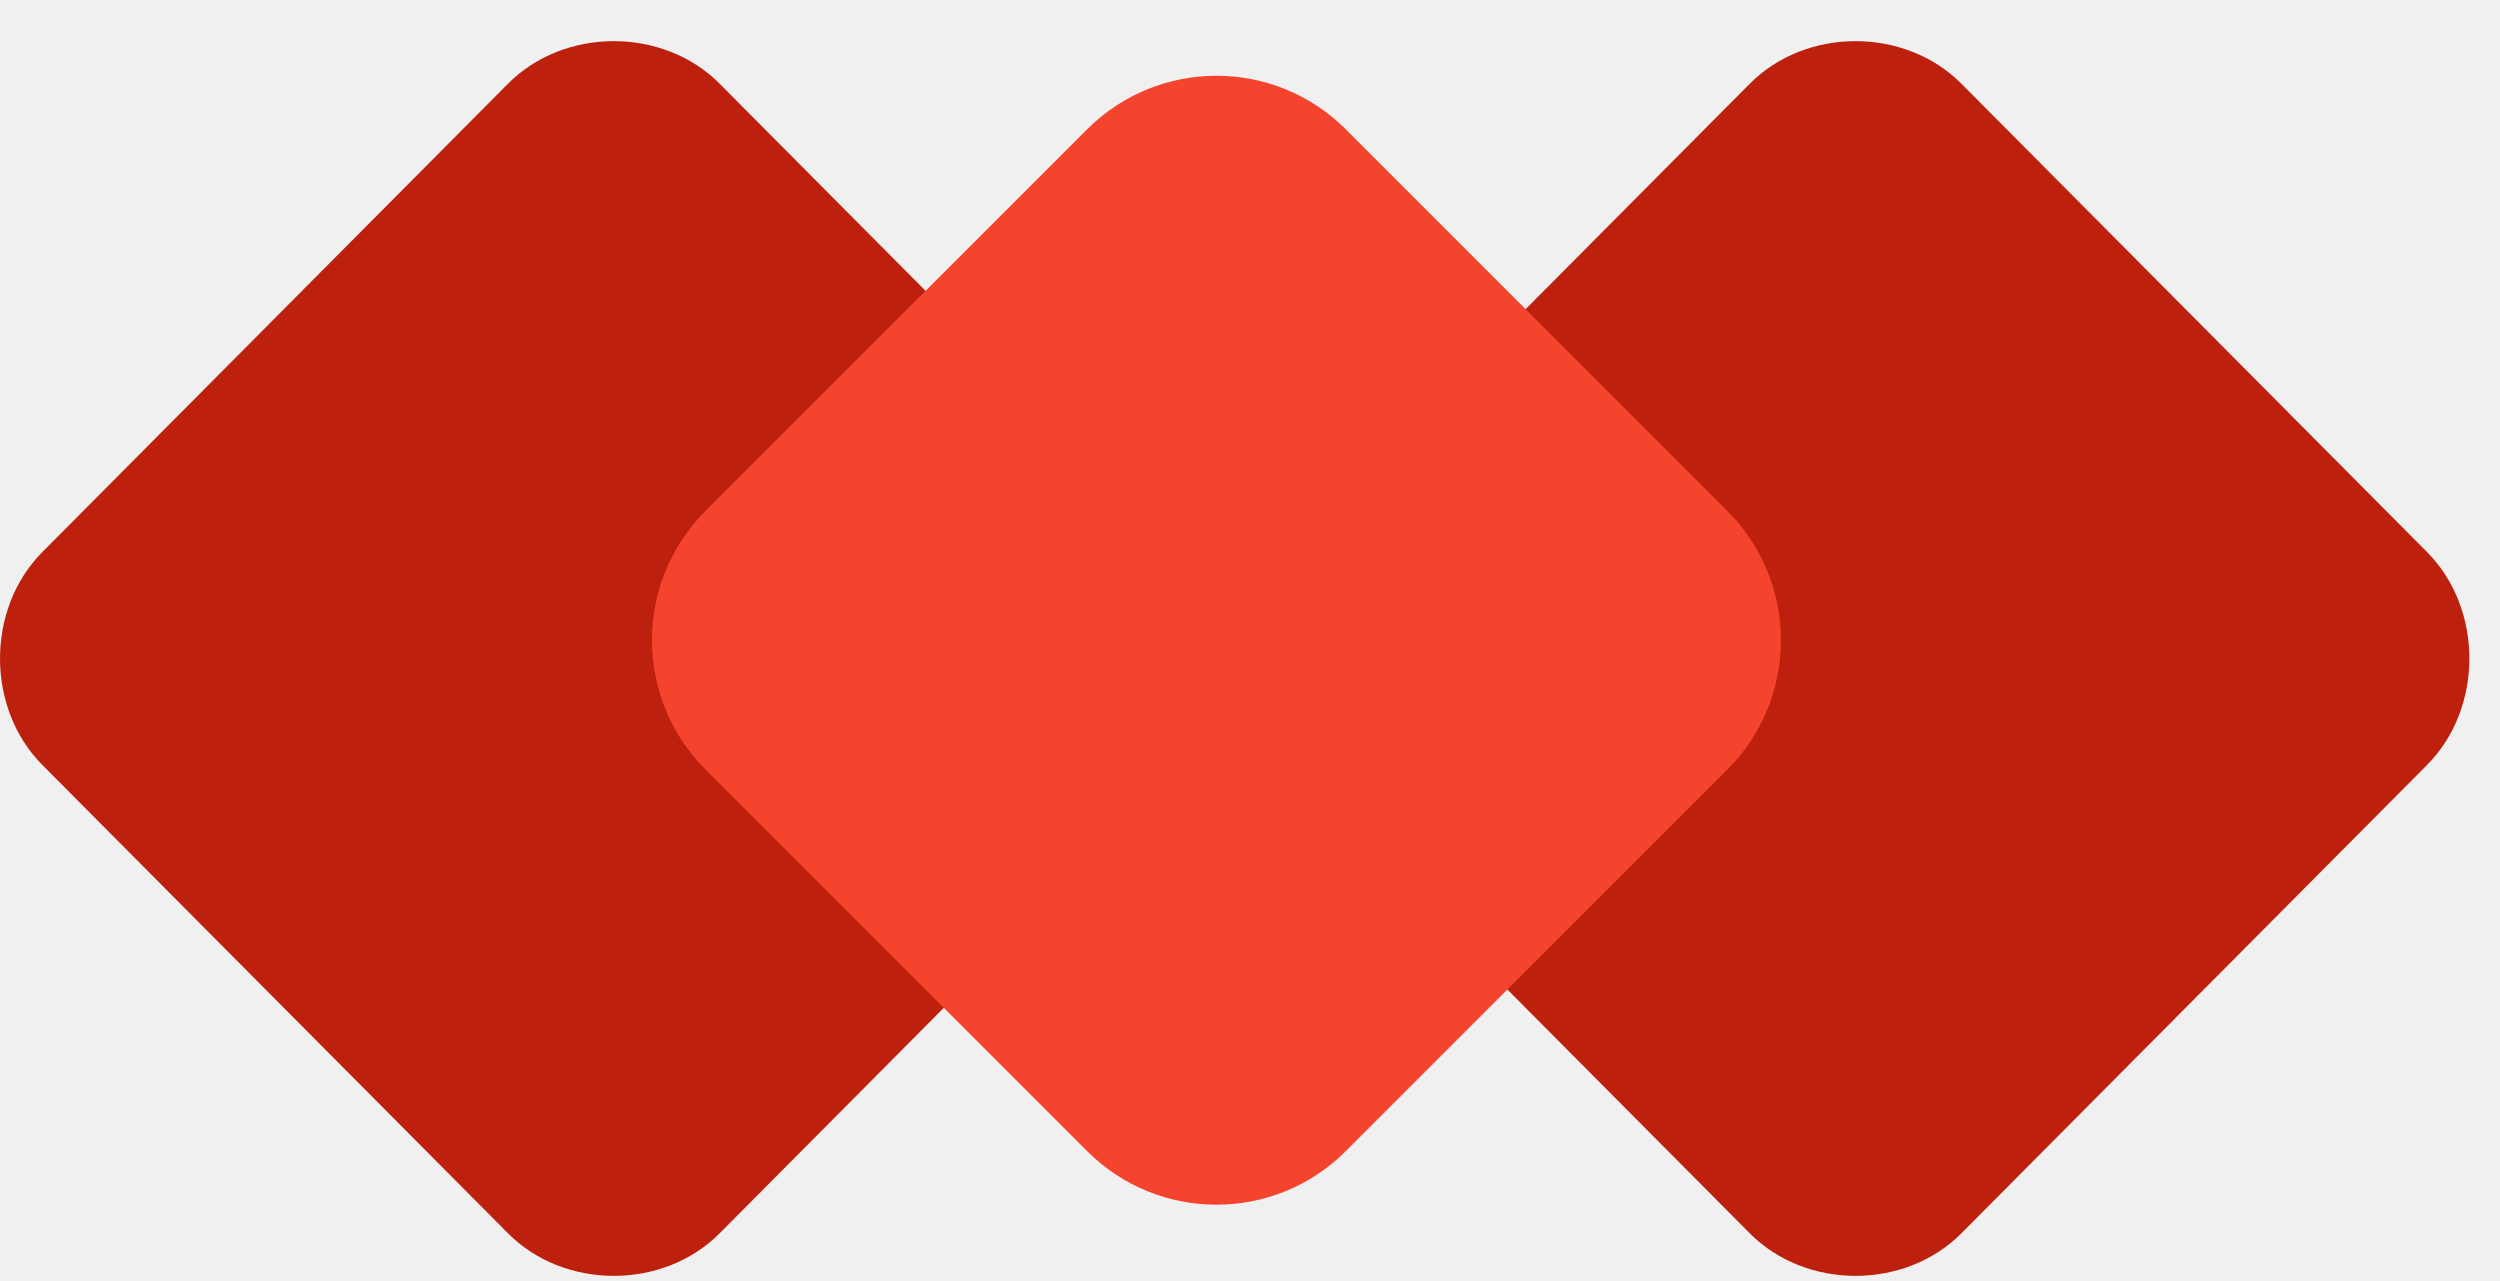
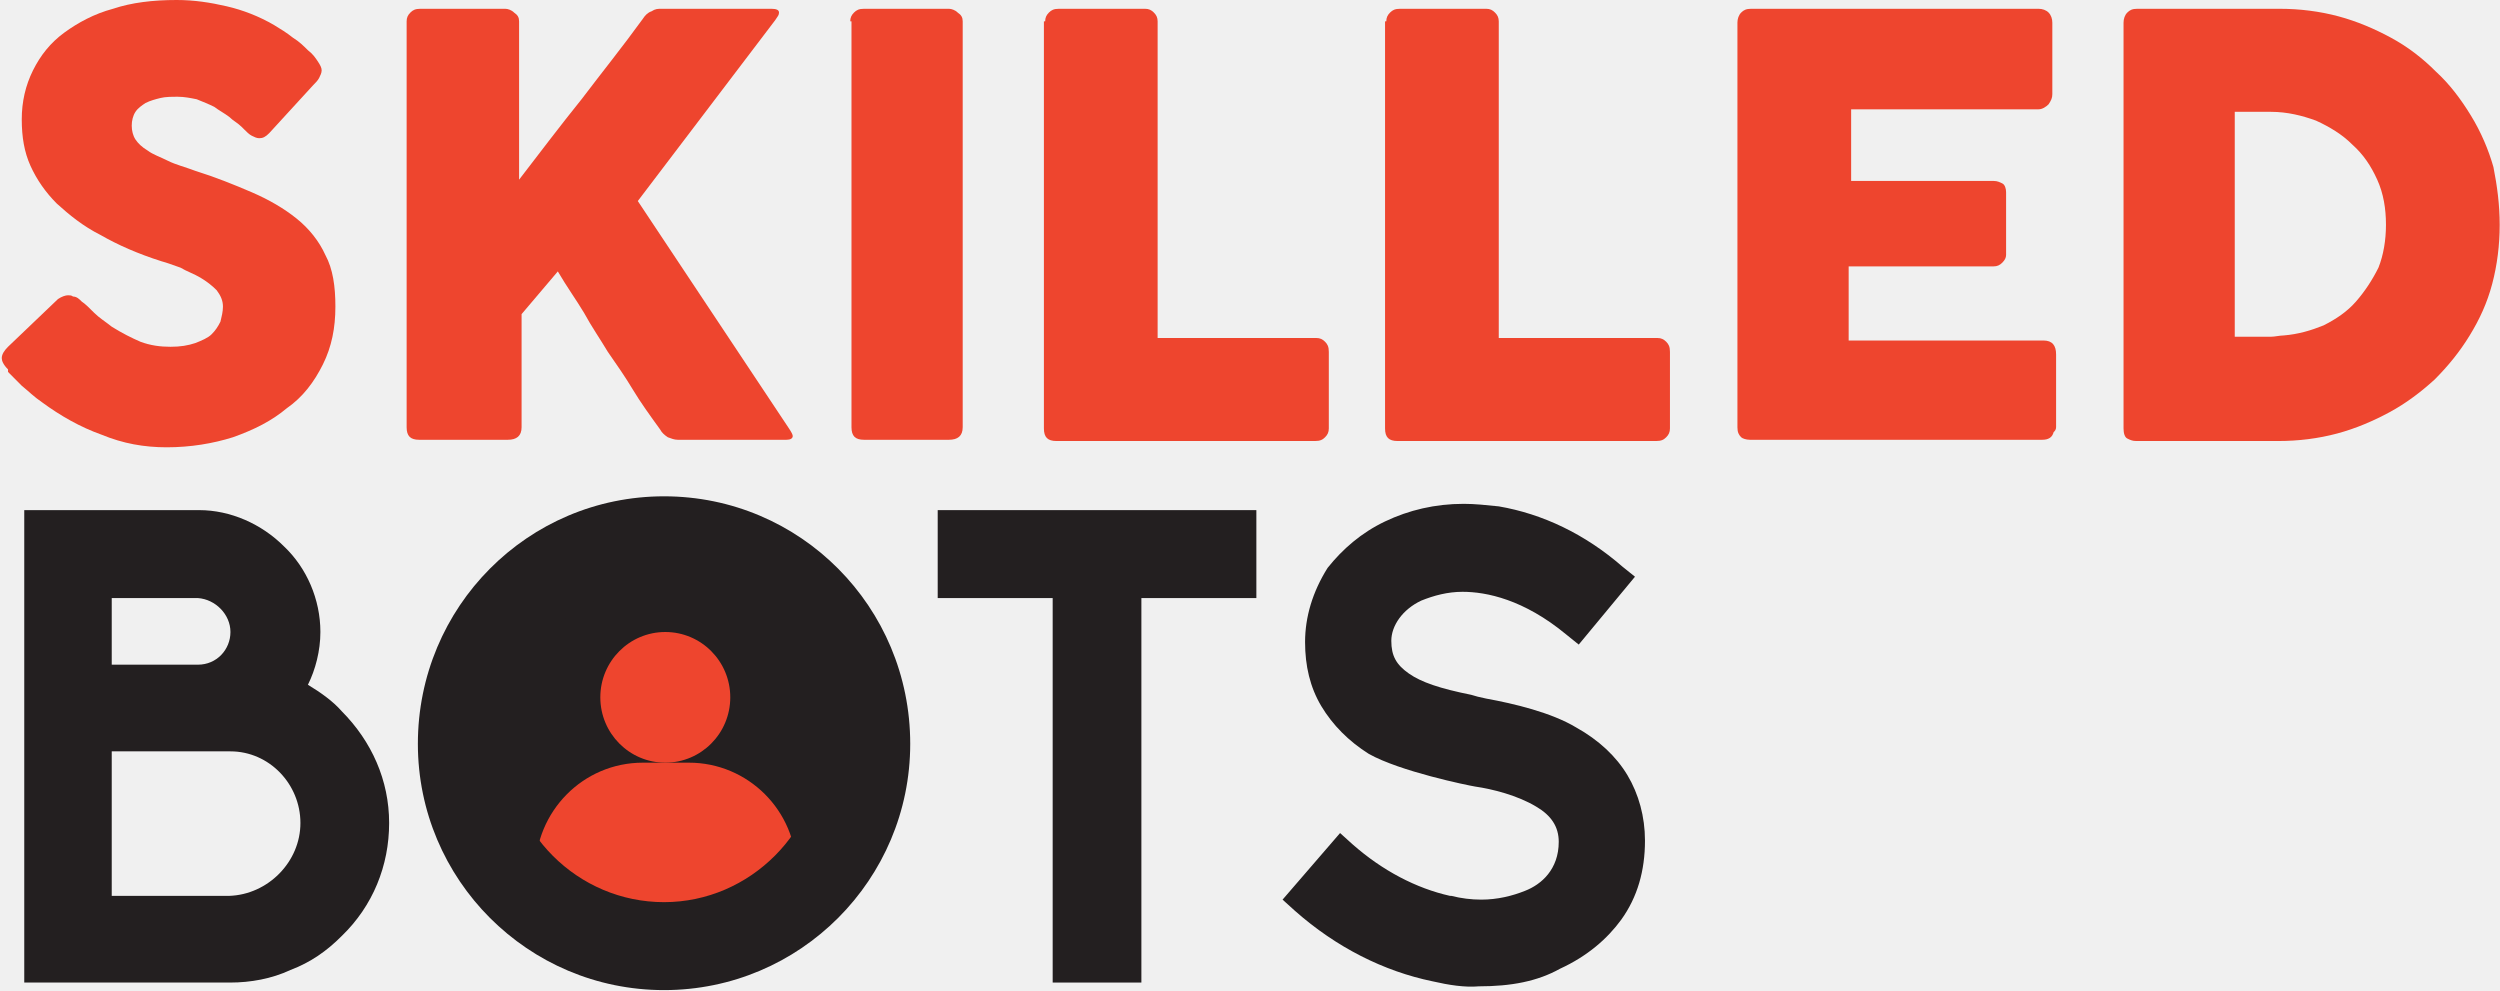
- <svg xmlns="http://www.w3.org/2000/svg" width="41" height="21" viewBox="0 0 41 21" fill="none">
-   <path d="M18.513 13.476L11.802 20.226C10.877 21.157 9.257 21.157 8.331 20.226L0.694 12.545C-0.231 11.614 -0.231 9.985 0.694 9.054L8.331 1.373C9.257 0.442 10.877 0.442 11.802 1.373L18.513 8.123C19.439 9.054 21.059 9.054 21.985 8.123L28.696 1.373C29.621 0.442 31.241 0.442 32.167 1.373L39.804 9.054C40.729 9.985 40.729 11.614 39.804 12.545L32.167 20.226C31.241 21.157 29.621 21.157 28.696 20.226L21.985 13.476C20.943 12.545 19.439 12.545 18.513 13.476Z" fill="#BD200D" />
-   <rect x="9.45" y="10.5" width="14.849" height="14.849" rx="3" transform="rotate(-45 9.44971 10.5)" fill="#F4442E" />
+ <svg xmlns="http://www.w3.org/2000/svg" width="101" height="40" viewBox="0 0 101 40" fill="none">
+   <g clip-path="url(#clip0)">
+     <path d="M26.474 37.513C30.517 37.513 33.794 34.218 33.794 30.152C33.794 26.087 30.517 22.792 26.474 22.792C22.432 22.792 19.154 26.087 19.154 30.152C19.154 34.218 22.432 37.513 26.474 37.513Z" fill="#231F20" />
+     <path d="M21.628 38.173V35.178C21.628 32.792 23.546 30.812 25.97 30.812H27.837C30.21 30.812 32.179 32.741 32.179 35.178V38.426" fill="#EE452E" />
+     <path d="M26.878 30.812C28.328 30.812 29.503 29.63 29.503 28.172C29.503 26.715 28.328 25.533 26.878 25.533C25.428 25.533 24.253 26.715 24.253 28.172C24.253 29.63 25.428 30.812 26.878 30.812Z" fill="#EE452E" />
+     <path d="M3.302 12.183C3.454 12.284 3.605 12.437 3.807 12.64C4.009 12.843 4.261 12.995 4.514 13.198C4.918 13.452 5.322 13.655 5.675 13.807C6.079 13.959 6.483 14.01 6.886 14.01C7.29 14.01 7.593 13.959 7.896 13.858C8.149 13.756 8.401 13.655 8.552 13.502C8.704 13.35 8.805 13.198 8.906 12.995C8.956 12.792 9.007 12.589 9.007 12.386C9.007 12.132 8.906 11.929 8.754 11.726C8.552 11.523 8.351 11.371 8.098 11.218C7.846 11.066 7.543 10.964 7.29 10.812C6.987 10.711 6.735 10.609 6.533 10.558C5.574 10.254 4.766 9.898 4.059 9.492C3.353 9.137 2.797 8.68 2.293 8.223C1.838 7.766 1.485 7.259 1.232 6.701C0.98 6.142 0.879 5.533 0.879 4.822C0.879 4.112 1.03 3.452 1.333 2.843C1.636 2.234 2.04 1.726 2.595 1.32C3.151 0.914 3.807 0.558 4.564 0.355C5.322 0.102 6.18 0 7.139 0C7.846 0 8.502 0.102 9.158 0.254C9.815 0.406 10.471 0.66 11.077 1.015C11.329 1.168 11.581 1.32 11.834 1.523C12.086 1.675 12.288 1.878 12.44 2.03C12.642 2.183 12.742 2.335 12.844 2.487C12.944 2.64 12.995 2.741 12.995 2.843C12.995 2.944 12.944 3.046 12.894 3.147C12.844 3.249 12.742 3.35 12.642 3.452L10.875 5.381C10.723 5.533 10.622 5.584 10.471 5.584C10.37 5.584 10.269 5.533 10.168 5.482C10.067 5.431 9.966 5.33 9.865 5.228L9.764 5.127C9.613 4.975 9.411 4.873 9.259 4.721C9.057 4.569 8.855 4.467 8.653 4.315C8.451 4.213 8.199 4.112 7.947 4.01C7.694 3.959 7.442 3.909 7.189 3.909C6.937 3.909 6.685 3.909 6.483 3.959C6.281 4.01 6.079 4.061 5.877 4.162C5.725 4.264 5.574 4.365 5.473 4.518C5.372 4.67 5.322 4.873 5.322 5.076C5.322 5.279 5.372 5.482 5.473 5.635C5.574 5.787 5.725 5.939 5.978 6.091C6.18 6.244 6.483 6.345 6.786 6.497C7.088 6.65 7.492 6.751 7.896 6.904C8.704 7.157 9.461 7.462 10.168 7.766C10.875 8.071 11.48 8.426 11.985 8.832C12.49 9.239 12.894 9.746 13.146 10.305C13.449 10.863 13.55 11.574 13.55 12.386C13.55 13.249 13.399 14.01 13.046 14.721C12.692 15.431 12.238 16.041 11.581 16.497C10.976 17.005 10.269 17.36 9.411 17.665C8.603 17.919 7.694 18.071 6.735 18.071C5.826 18.071 4.968 17.919 4.11 17.564C3.252 17.259 2.444 16.802 1.687 16.244C1.384 16.041 1.131 15.787 0.879 15.584C0.677 15.381 0.475 15.178 0.374 15.076L0.324 15.025C0.324 15.025 0.324 15.025 0.324 14.975C0.324 14.975 0.324 14.975 0.324 14.924C0.122 14.721 0.071 14.569 0.071 14.467C0.071 14.315 0.172 14.162 0.324 14.01L2.343 12.081C2.494 11.98 2.646 11.929 2.747 11.929C2.797 11.929 2.898 11.929 2.949 11.98C3.1 11.98 3.201 12.081 3.302 12.183Z" fill="#EE452E" />
+     <path d="M16.428 0.863C16.428 0.711 16.478 0.609 16.579 0.508C16.68 0.406 16.781 0.355 16.983 0.355H20.416C20.517 0.355 20.668 0.406 20.769 0.508C20.921 0.609 20.971 0.711 20.971 0.863V7.259C21.829 6.142 22.637 5.076 23.495 4.01C24.303 2.944 25.161 1.878 25.969 0.762C26.07 0.609 26.171 0.508 26.322 0.457C26.474 0.355 26.575 0.355 26.726 0.355H31.169C31.371 0.355 31.472 0.406 31.472 0.508C31.472 0.609 31.421 0.66 31.32 0.812L25.767 8.122L31.875 17.31C31.977 17.462 32.027 17.564 32.027 17.614C32.027 17.716 31.926 17.767 31.775 17.767H27.383C27.231 17.767 27.13 17.716 26.979 17.665C26.827 17.564 26.726 17.462 26.676 17.36C26.272 16.802 25.868 16.244 25.565 15.736C25.262 15.229 24.909 14.721 24.555 14.213C24.253 13.706 23.899 13.198 23.596 12.64C23.293 12.132 22.89 11.574 22.536 10.965L21.072 12.691V17.259C21.072 17.614 20.87 17.767 20.517 17.767H16.933C16.579 17.767 16.428 17.614 16.428 17.259V0.863Z" fill="#EE452E" />
+     <path d="M34.35 0.863C34.35 0.711 34.4 0.609 34.501 0.508C34.602 0.406 34.703 0.355 34.905 0.355H38.338C38.439 0.355 38.59 0.406 38.691 0.508C38.843 0.609 38.893 0.711 38.893 0.863V17.259C38.893 17.614 38.691 17.767 38.338 17.767H34.905C34.552 17.767 34.4 17.614 34.4 17.259V0.863H34.35Z" fill="#EE452E" />
+     <path d="M42.225 0.863C42.225 0.711 42.275 0.609 42.376 0.508C42.477 0.406 42.578 0.355 42.78 0.355H46.264C46.415 0.355 46.516 0.406 46.617 0.508C46.718 0.609 46.768 0.711 46.768 0.863V13.655H53.18C53.331 13.655 53.432 13.706 53.533 13.807C53.634 13.909 53.684 14.01 53.684 14.213V17.31C53.684 17.462 53.634 17.564 53.533 17.665C53.432 17.767 53.331 17.817 53.129 17.817H42.679C42.326 17.817 42.174 17.665 42.174 17.31V0.863H42.225Z" fill="#EE452E" />
+     <path d="M56.006 0.863C56.006 0.711 56.057 0.609 56.158 0.508C56.259 0.406 56.36 0.355 56.562 0.355H60.045C60.197 0.355 60.297 0.406 60.398 0.508C60.499 0.609 60.55 0.711 60.55 0.863V13.655H66.961C67.113 13.655 67.214 13.706 67.315 13.807C67.416 13.909 67.466 14.01 67.466 14.213V17.31C67.466 17.462 67.416 17.564 67.315 17.665C67.214 17.767 67.113 17.817 66.911 17.817H56.461C56.107 17.817 55.956 17.665 55.956 17.31V0.863H56.006Z" fill="#EE452E" />
+     <path d="M70.192 0.914C70.192 0.762 70.243 0.609 70.344 0.508C70.445 0.406 70.546 0.355 70.748 0.355H82.359C82.51 0.355 82.662 0.406 82.763 0.508C82.864 0.609 82.914 0.762 82.914 0.914V3.807C82.914 3.96 82.864 4.061 82.763 4.213C82.662 4.315 82.51 4.416 82.359 4.416H74.786V7.31H80.541C80.693 7.31 80.794 7.361 80.895 7.411C80.996 7.462 81.046 7.614 81.046 7.767V10.305C81.046 10.406 80.996 10.508 80.895 10.609C80.794 10.711 80.693 10.762 80.541 10.762H74.686V13.757H82.561C82.914 13.757 83.066 13.96 83.066 14.315V17.259C83.066 17.36 83.015 17.411 82.965 17.462C82.914 17.665 82.763 17.767 82.51 17.767H70.697C70.546 17.767 70.394 17.716 70.344 17.665C70.243 17.564 70.192 17.462 70.192 17.259V0.914Z" fill="#EE452E" />
+     <path d="M100.987 9.086C100.987 9.899 100.886 10.711 100.684 11.472C100.482 12.234 100.179 12.894 99.775 13.553C99.371 14.213 98.917 14.772 98.362 15.33C97.806 15.838 97.201 16.294 96.544 16.65C95.888 17.005 95.181 17.31 94.424 17.513C93.667 17.716 92.859 17.817 92.051 17.817H86.296C86.145 17.817 86.044 17.767 85.943 17.716C85.842 17.665 85.791 17.513 85.791 17.31V0.914C85.791 0.762 85.842 0.609 85.943 0.508C86.044 0.406 86.145 0.355 86.347 0.355H92.102C92.91 0.355 93.717 0.457 94.475 0.66C95.232 0.863 95.939 1.168 96.595 1.523C97.251 1.878 97.857 2.335 98.412 2.894C98.968 3.401 99.422 4.01 99.826 4.67C100.23 5.33 100.533 6.041 100.735 6.751C100.886 7.513 100.987 8.274 100.987 9.086ZM90.284 4.569V13.604H91.244C91.446 13.604 91.597 13.604 91.749 13.604C91.9 13.604 92.102 13.553 92.253 13.553C92.859 13.503 93.364 13.35 93.869 13.147C94.374 12.894 94.828 12.589 95.181 12.183C95.535 11.777 95.838 11.32 96.09 10.812C96.292 10.305 96.393 9.696 96.393 9.086C96.393 8.427 96.292 7.817 96.04 7.259C95.787 6.701 95.484 6.244 95.03 5.838C94.626 5.432 94.121 5.127 93.566 4.873C93.011 4.67 92.405 4.518 91.749 4.518H90.284V4.569Z" fill="#EE452E" />
+     <path d="M0.98 39.695V20.609H8.048C9.31 20.609 10.572 21.167 11.48 22.081C12.389 22.944 12.944 24.213 12.944 25.533C12.944 26.294 12.743 27.056 12.44 27.665C12.944 27.969 13.449 28.325 13.803 28.731C15.014 29.949 15.721 31.523 15.721 33.249C15.721 34.974 15.065 36.599 13.803 37.817C13.197 38.426 12.541 38.883 11.733 39.188C10.976 39.543 10.117 39.695 9.31 39.695H0.98ZM7.997 26.853C8.754 26.853 9.31 26.244 9.31 25.533C9.31 24.822 8.704 24.213 7.997 24.162H4.514V26.853H7.997ZM9.259 36.193C10.824 36.142 12.137 34.822 12.137 33.249C12.137 31.675 10.875 30.355 9.31 30.355H4.514V36.193H9.259Z" fill="#231F20" />
+     <path d="M16.882 30.051C16.882 24.518 21.325 20.051 26.828 20.051C32.33 20.051 36.773 24.518 36.773 30.051C36.773 35.533 32.33 40 26.828 40C21.325 40 16.882 35.533 16.882 30.051ZM20.467 30.051C20.467 33.604 23.344 36.447 26.828 36.447C30.311 36.447 33.188 33.553 33.188 30.051C33.188 26.497 30.311 23.604 26.828 23.604C23.294 23.604 20.467 26.447 20.467 30.051Z" fill="#231F20" />
+     <path d="M42.528 39.695V24.162H37.883V20.609H50.757V24.162H46.112V39.695H42.528Z" fill="#231F20" />
+     <path d="M57.874 39.645C55.906 39.239 53.987 38.274 52.321 36.802L51.816 36.345L54.139 33.655L54.644 34.111C55.855 35.178 57.218 35.888 58.581 36.193H58.632C59.035 36.294 59.439 36.345 59.843 36.345C60.5 36.345 61.105 36.193 61.61 35.99C62.267 35.736 62.973 35.127 62.973 34.01C62.973 33.401 62.67 32.944 62.065 32.589C61.307 32.132 60.298 31.878 59.591 31.776C59.288 31.726 56.562 31.167 55.3 30.457C54.492 29.949 53.836 29.289 53.381 28.528C52.927 27.766 52.725 26.903 52.725 25.939C52.725 24.924 53.028 23.909 53.634 22.944C54.24 22.183 54.997 21.523 55.956 21.066C56.915 20.609 57.975 20.355 59.136 20.355C59.591 20.355 60.045 20.406 60.55 20.457C62.317 20.761 64.033 21.573 65.548 22.893L66.053 23.299L63.781 26.041L63.276 25.634C61.56 24.213 60.045 23.909 59.086 23.909C58.48 23.909 57.925 24.061 57.42 24.264C56.663 24.619 56.209 25.279 56.209 25.888C56.209 26.497 56.41 26.853 56.915 27.208C57.42 27.563 58.177 27.817 59.439 28.071C59.591 28.122 59.793 28.172 60.045 28.223C61.156 28.426 62.67 28.782 63.68 29.391C64.589 29.898 65.295 30.558 65.75 31.32C66.204 32.081 66.457 32.995 66.457 33.959C66.457 35.178 66.154 36.243 65.497 37.157C64.942 37.919 64.134 38.629 63.024 39.137C62.115 39.645 61.055 39.848 59.742 39.848C59.187 39.898 58.531 39.797 57.874 39.645Z" fill="#231F20" />
+   </g>
+   <defs>
+     <clipPath id="clip0">
+       <rect width="101" height="40" fill="white" />
+     </clipPath>
+   </defs>
</svg>
